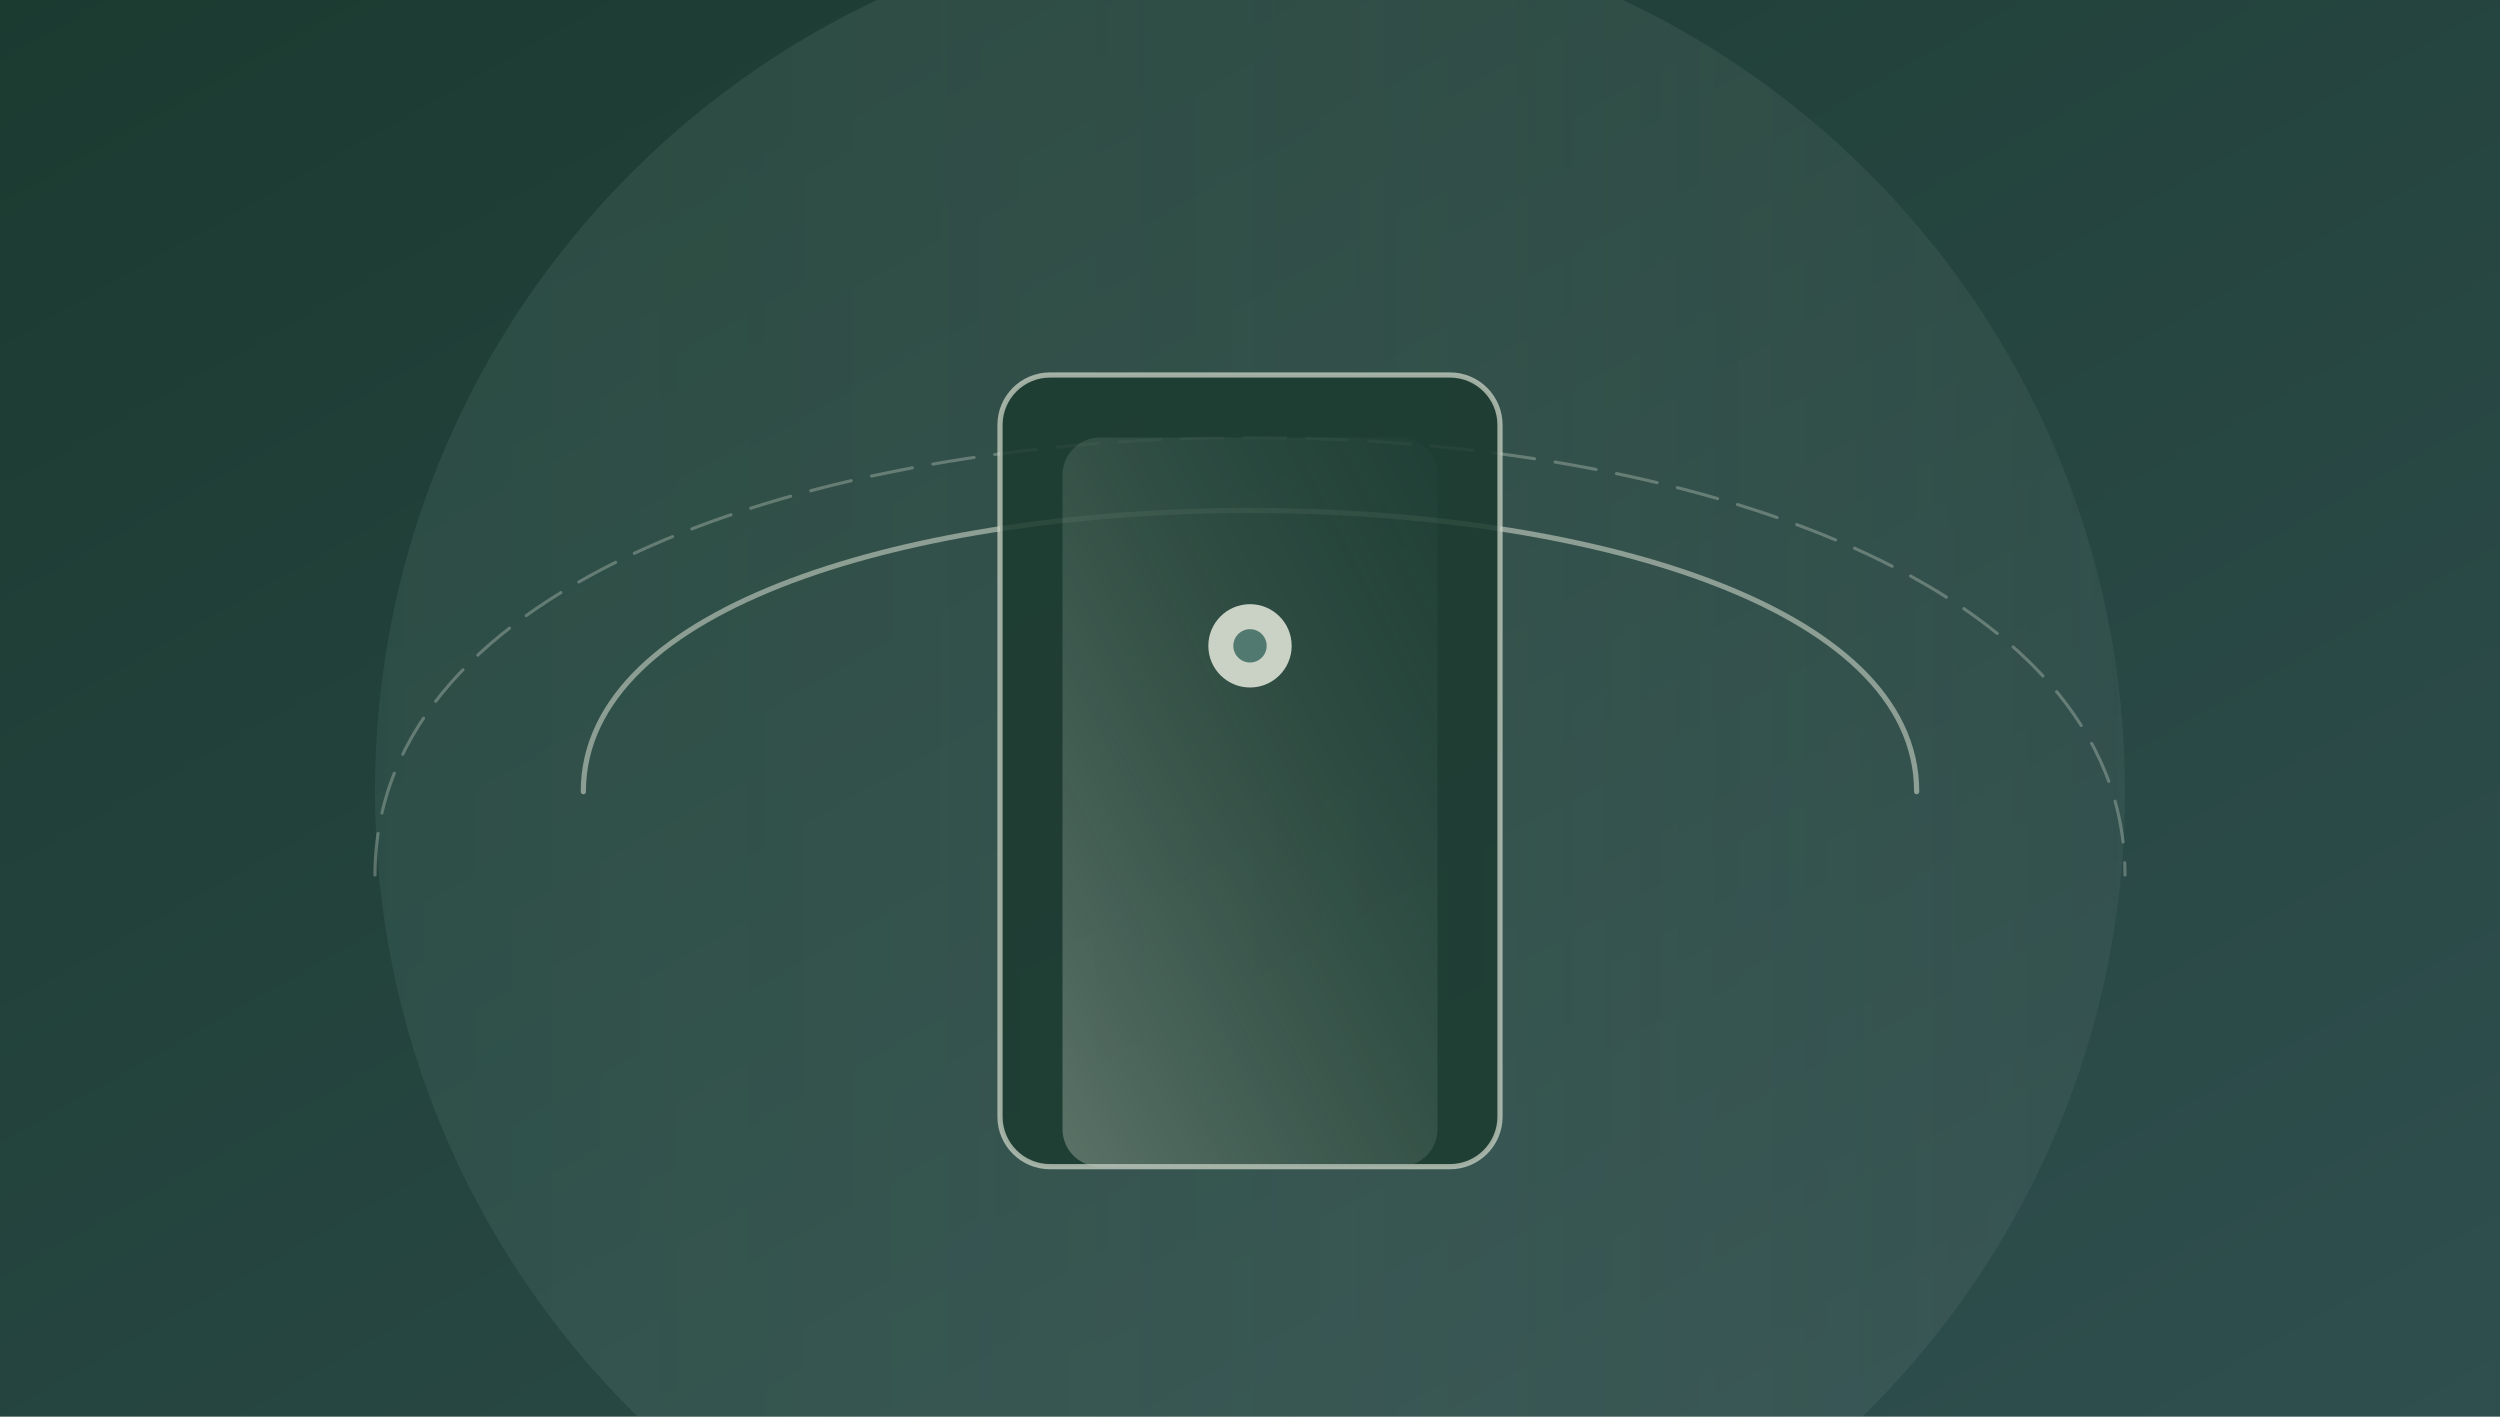
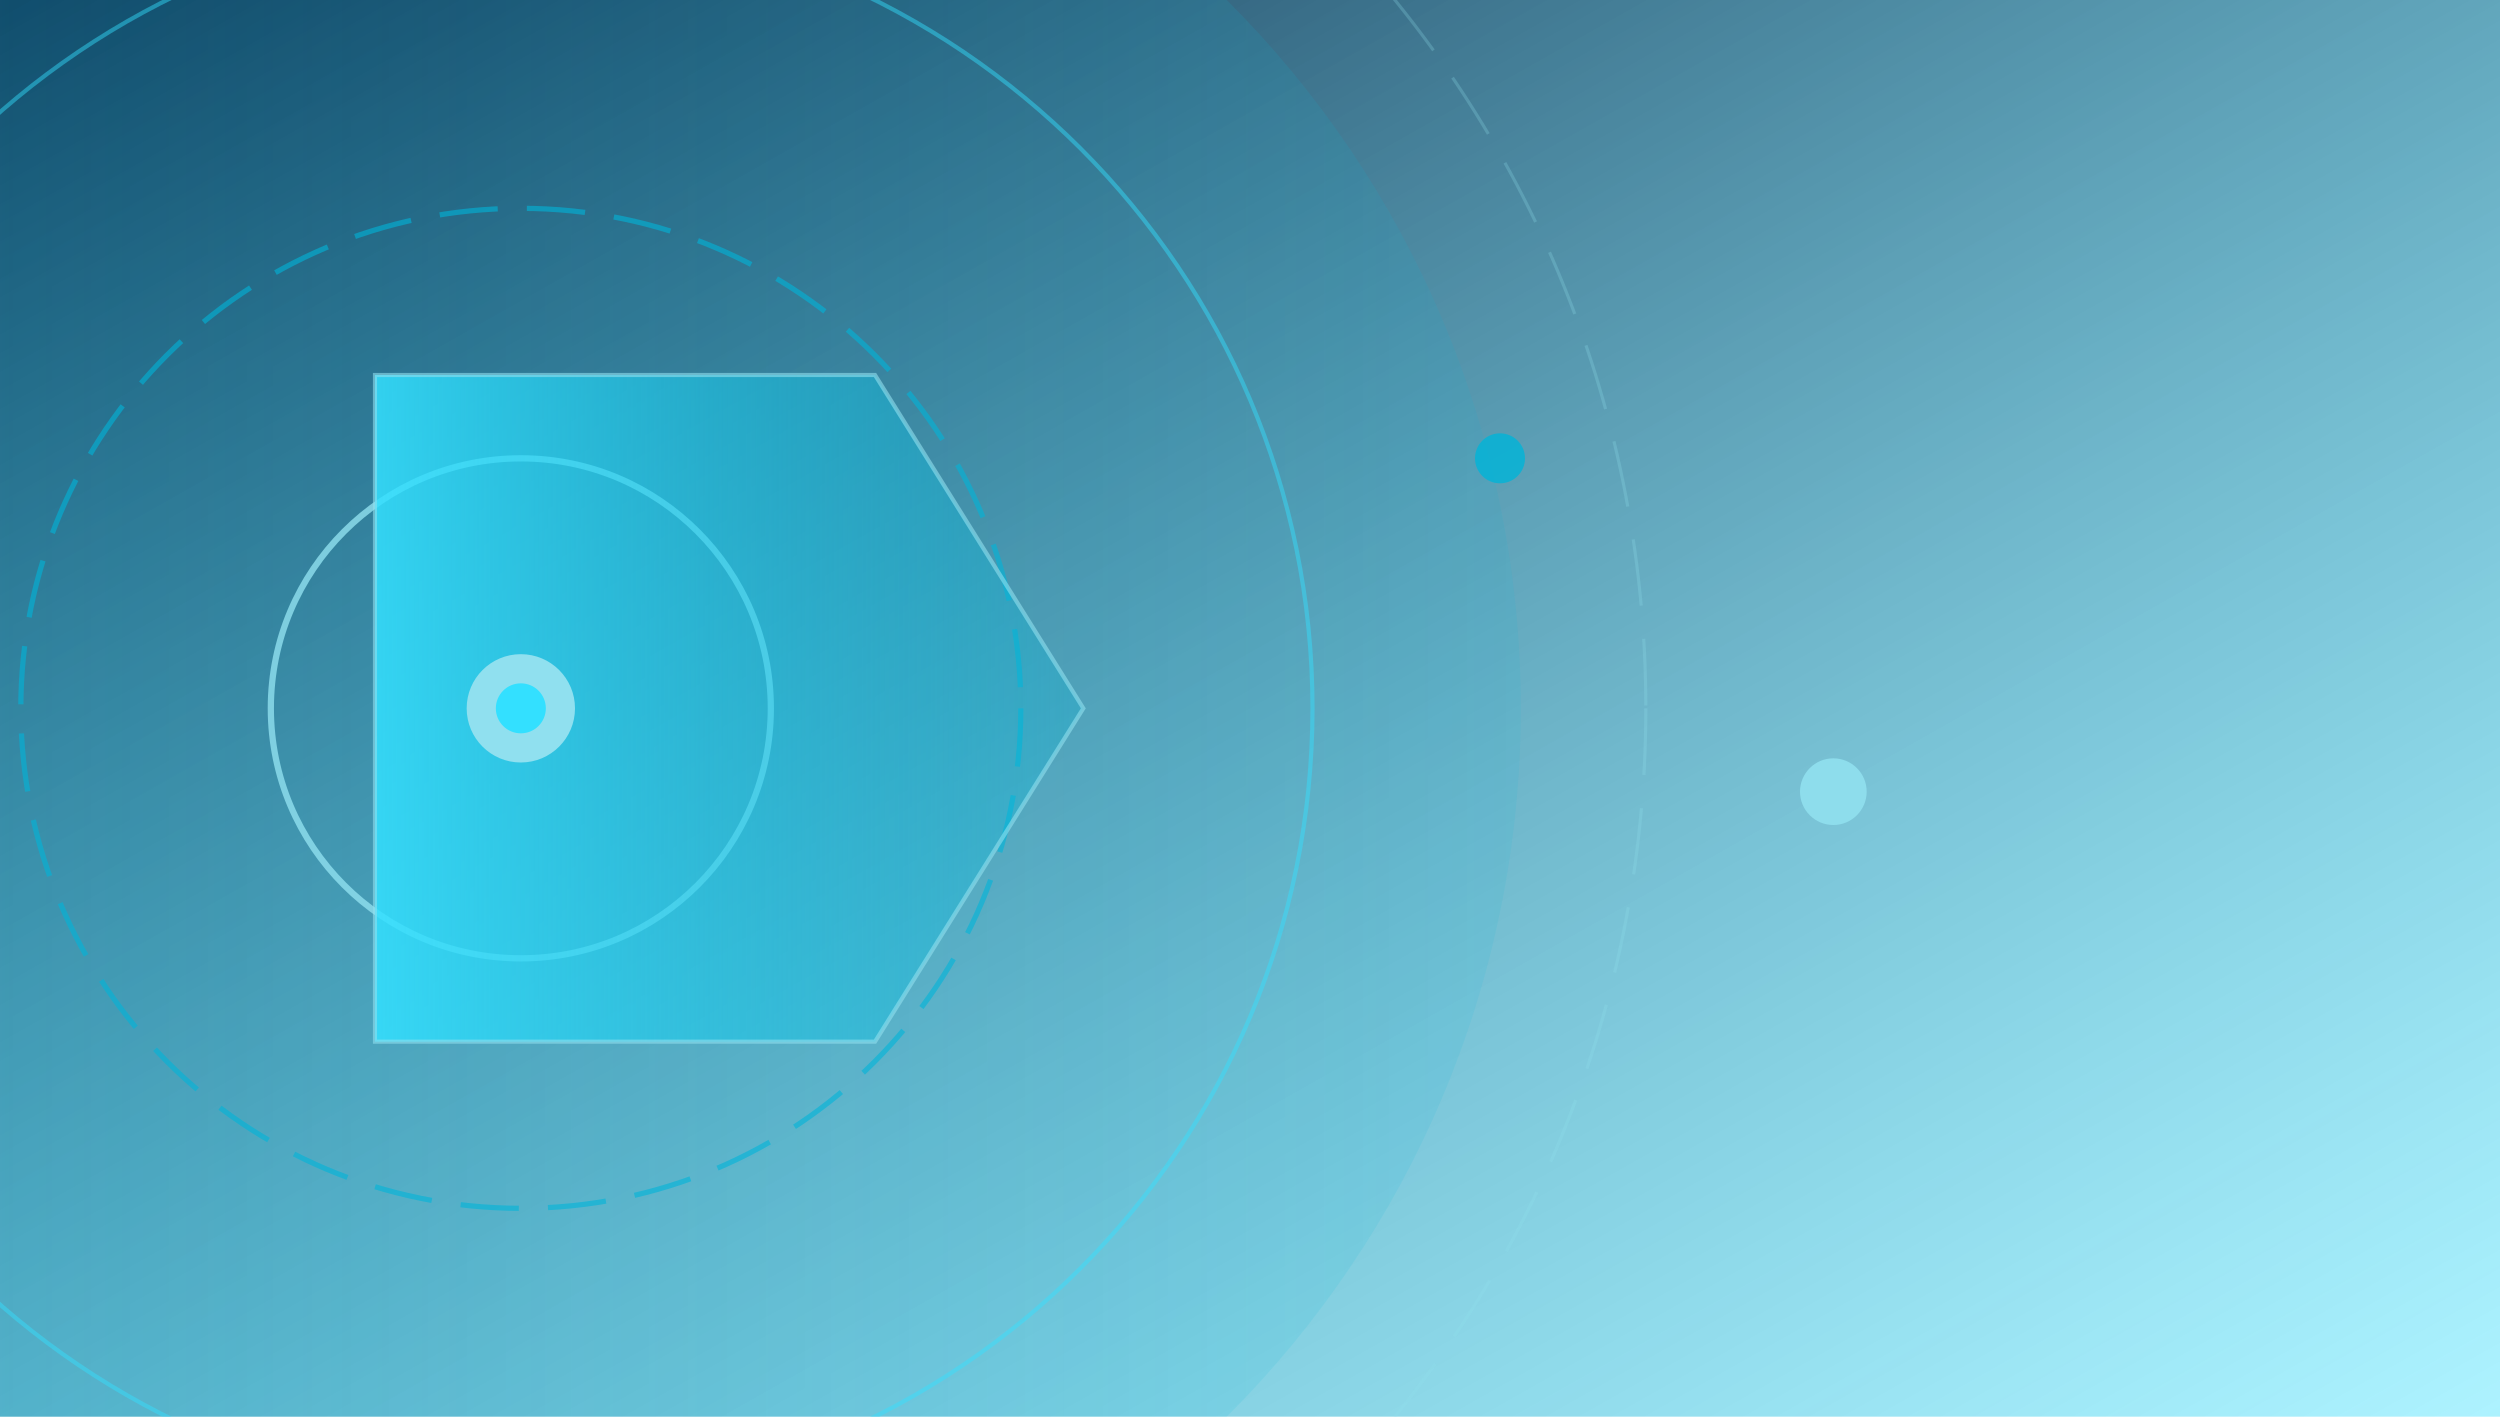
<svg xmlns="http://www.w3.org/2000/svg" viewBox="0 0 1200 680" preserveAspectRatio="xMidYMid slice" width="100%" height="100%">
  <defs>
-     <linearGradient id="gbg" x1="0%" y1="0%" x2="100%" y2="100%">
-       <stop offset="0%" stop-color="#1b3a30" />
-       <stop offset="100%" stop-color="#2f4f4f" />
+     <linearGradient id="g_call_3" x1="0%" y1="0%" x2="100%" y2="100%">
+       <stop offset="0%" stop-color="#09203f" />
+       <stop offset="100%" stop-color="#33e0ff" stop-opacity="0.4" />
    </linearGradient>
-     <linearGradient id="gm" x1="0%" y1="0%" x2="100%" y2="0%">
-       <stop offset="0%" stop-color="#52796f" stop-opacity="0.75" />
-       <stop offset="100%" stop-color="#cad2c5" stop-opacity="0.2" />
-     </linearGradient>
-     <linearGradient id="gs" x1="0%" y1="100%" x2="100%" y2="0%">
-       <stop offset="0%" stop-color="#cad2c5" stop-opacity="0.35" />
-       <stop offset="100%" stop-color="#52796f" stop-opacity="0.05" />
+     <linearGradient id="glow_call_3" x1="0%" y1="0%" x2="100%" y2="0%">
+       <stop offset="0%" stop-color="#33e0ff" stop-opacity="0.85" />
+       <stop offset="100%" stop-color="#00b4d8" stop-opacity="0.25" />
    </linearGradient>
  </defs>
-   <rect width="1200" height="680" fill="url(#gbg)" />
-   <circle cx="600" cy="380" r="420" fill="url(#gm)" opacity="0.3" />
-   <path d="M 280 380 C 280 200, 920 200, 920 380" fill="none" stroke="#cad2c5" stroke-width="2.5" stroke-opacity="0.6" stroke-linecap="round" />
-   <path d="M 180 420 C 180 140, 1020 140, 1020 420" fill="none" stroke="#cad2c5" stroke-width="1.5" stroke-opacity="0.35" stroke-dasharray="20 10" stroke-linecap="round" />
-   <rect x="480" y="180" width="240" height="380" rx="24" fill="#1b3a30" fill-opacity="0.85" stroke="#cad2c5" stroke-width="2.5" stroke-opacity="0.75" />
-   <rect x="510" y="210" width="180" height="350" rx="18" fill="url(#gs)" />
-   <circle cx="600" cy="310" r="20" fill="#cad2c5" />
-   <circle cx="600" cy="310" r="8" fill="#52796f" />
+   <rect width="1200" height="680" fill="url(#g_call_3)" />
+   <circle cx="250" cy="340" r="480" fill="url(#glow_call_3)" opacity="0.35" />
+   <circle cx="250" cy="340" r="120" fill="none" stroke="#90e0ef" stroke-width="3" stroke-opacity="0.8" />
+   <circle cx="250" cy="340" r="240" fill="none" stroke="#00b4d8" stroke-width="2.5" stroke-opacity="0.6" stroke-dasharray="28 14" />
+   <circle cx="250" cy="340" r="380" fill="none" stroke="#33e0ff" stroke-width="2" stroke-opacity="0.45" />
+   <circle cx="250" cy="340" r="540" fill="none" stroke="#90e0ef" stroke-width="1.5" stroke-opacity="0.25" stroke-dasharray="32 16" />
+   <path d="M 180 180 L 420 180 L 520 340 L 420 500 L 180 500 Z" fill="url(#glow_call_3)" stroke="#90e0ef" stroke-width="2" stroke-opacity="0.6" />
+   <circle cx="250" cy="340" r="26" fill="#90e0ef" />
+   <circle cx="250" cy="340" r="12" fill="#33e0ff" />
+   <circle cx="720" cy="220" r="12" fill="#00b4d8" fill-opacity="0.8" />
+   <circle cx="880" cy="380" r="16" fill="#90e0ef" fill-opacity="0.9" />
</svg>
